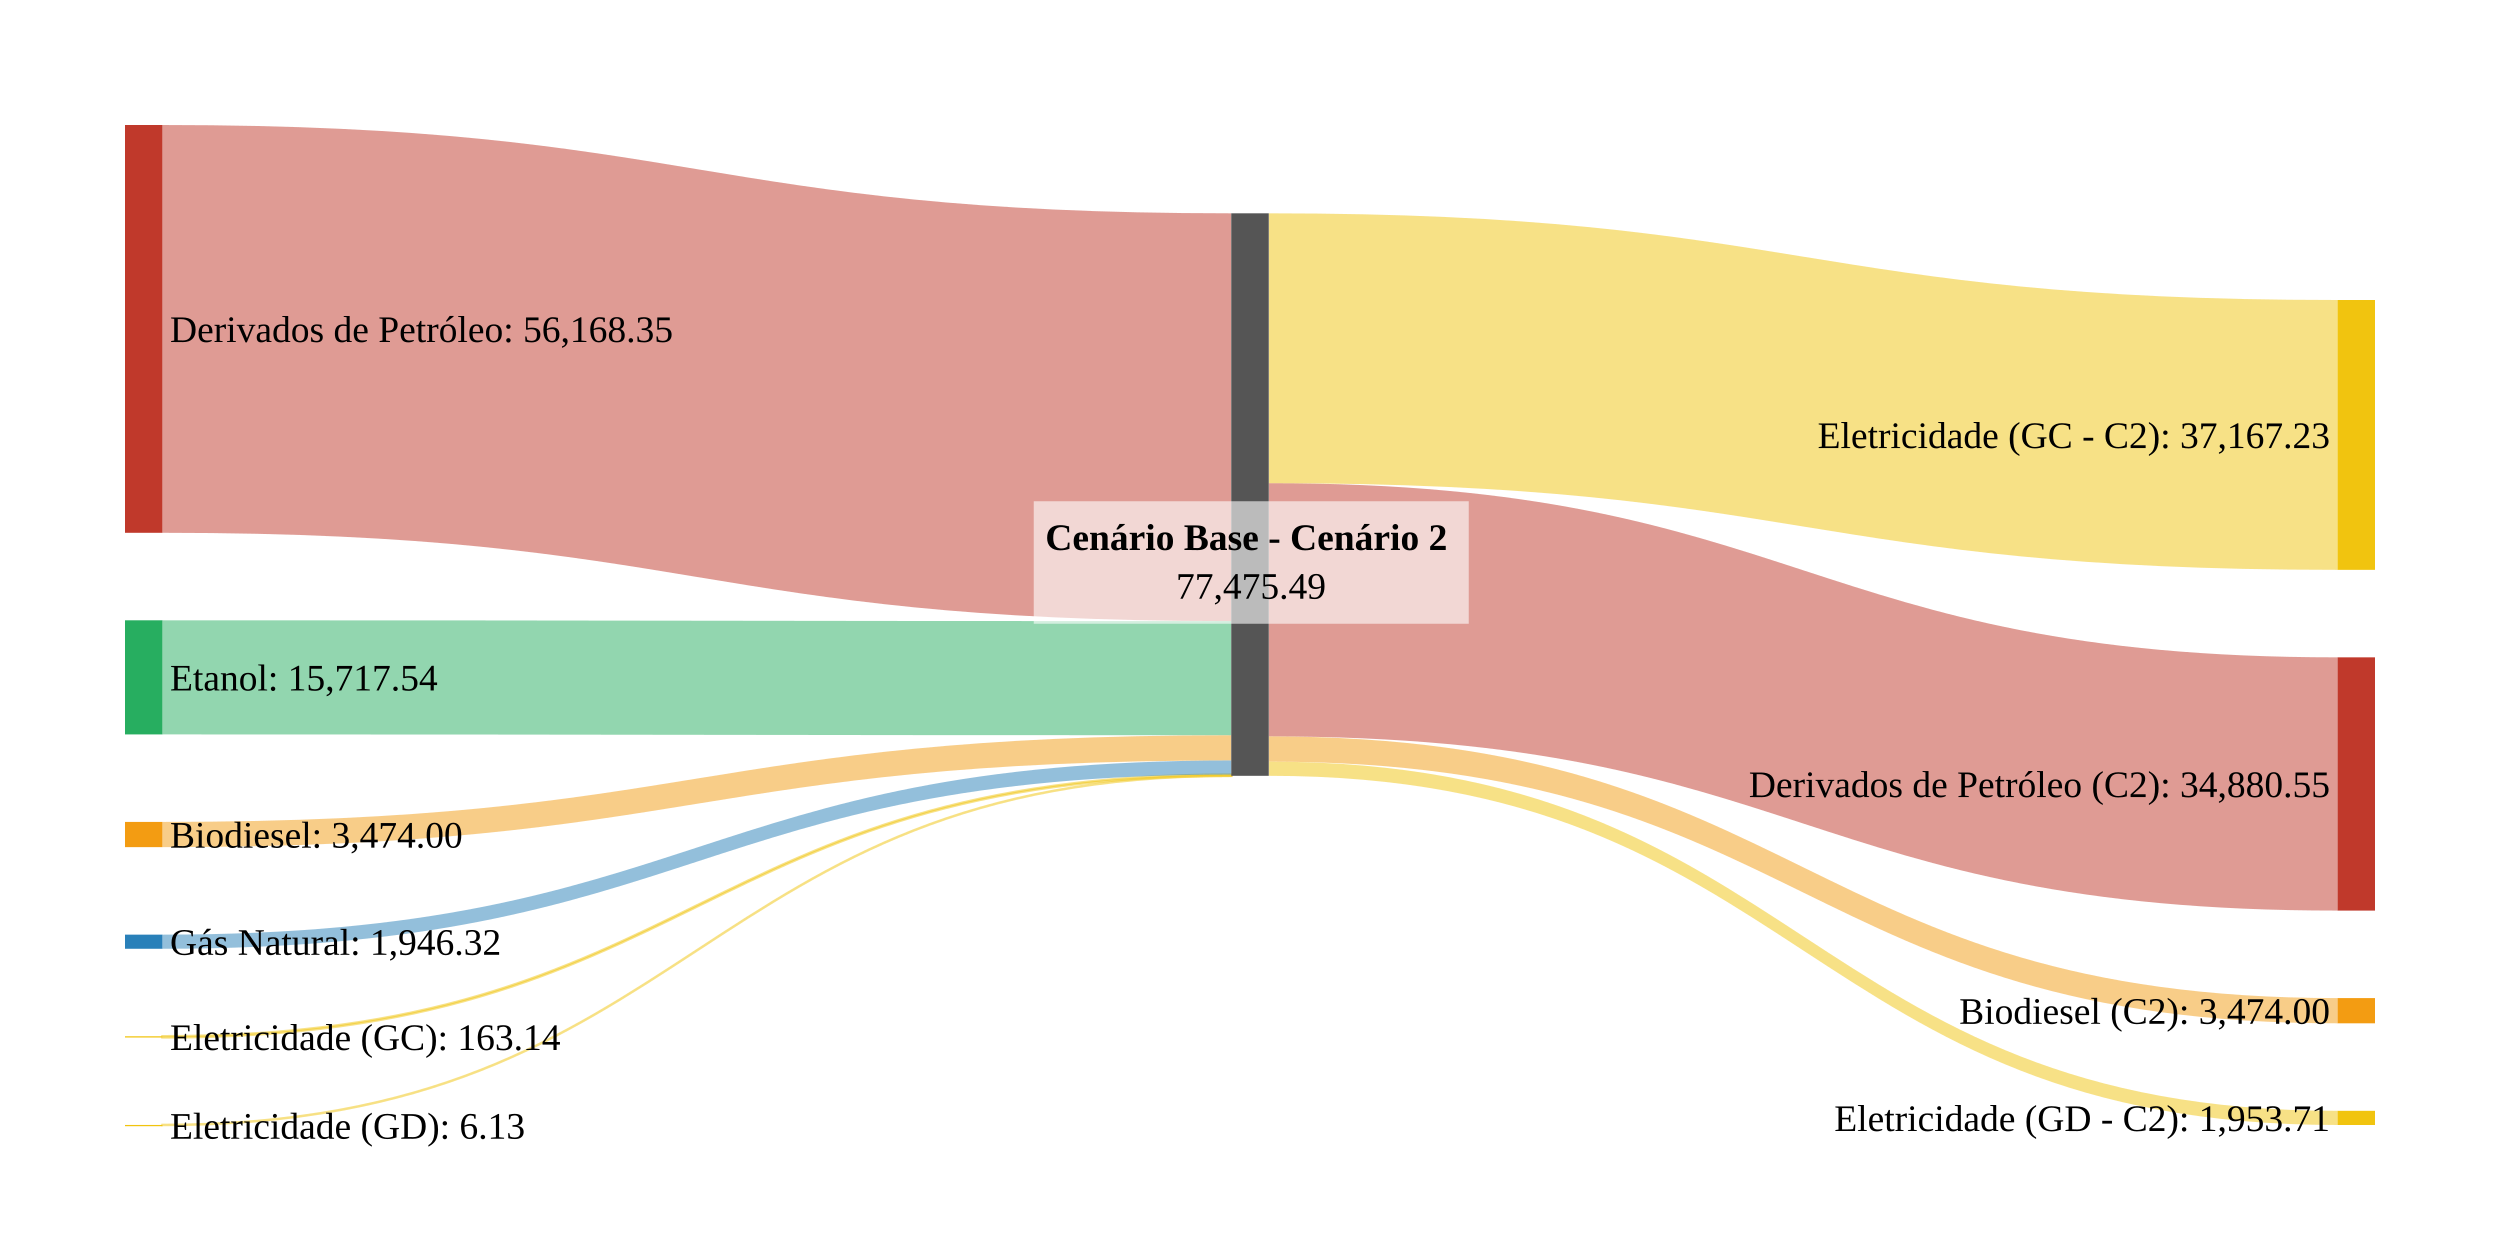
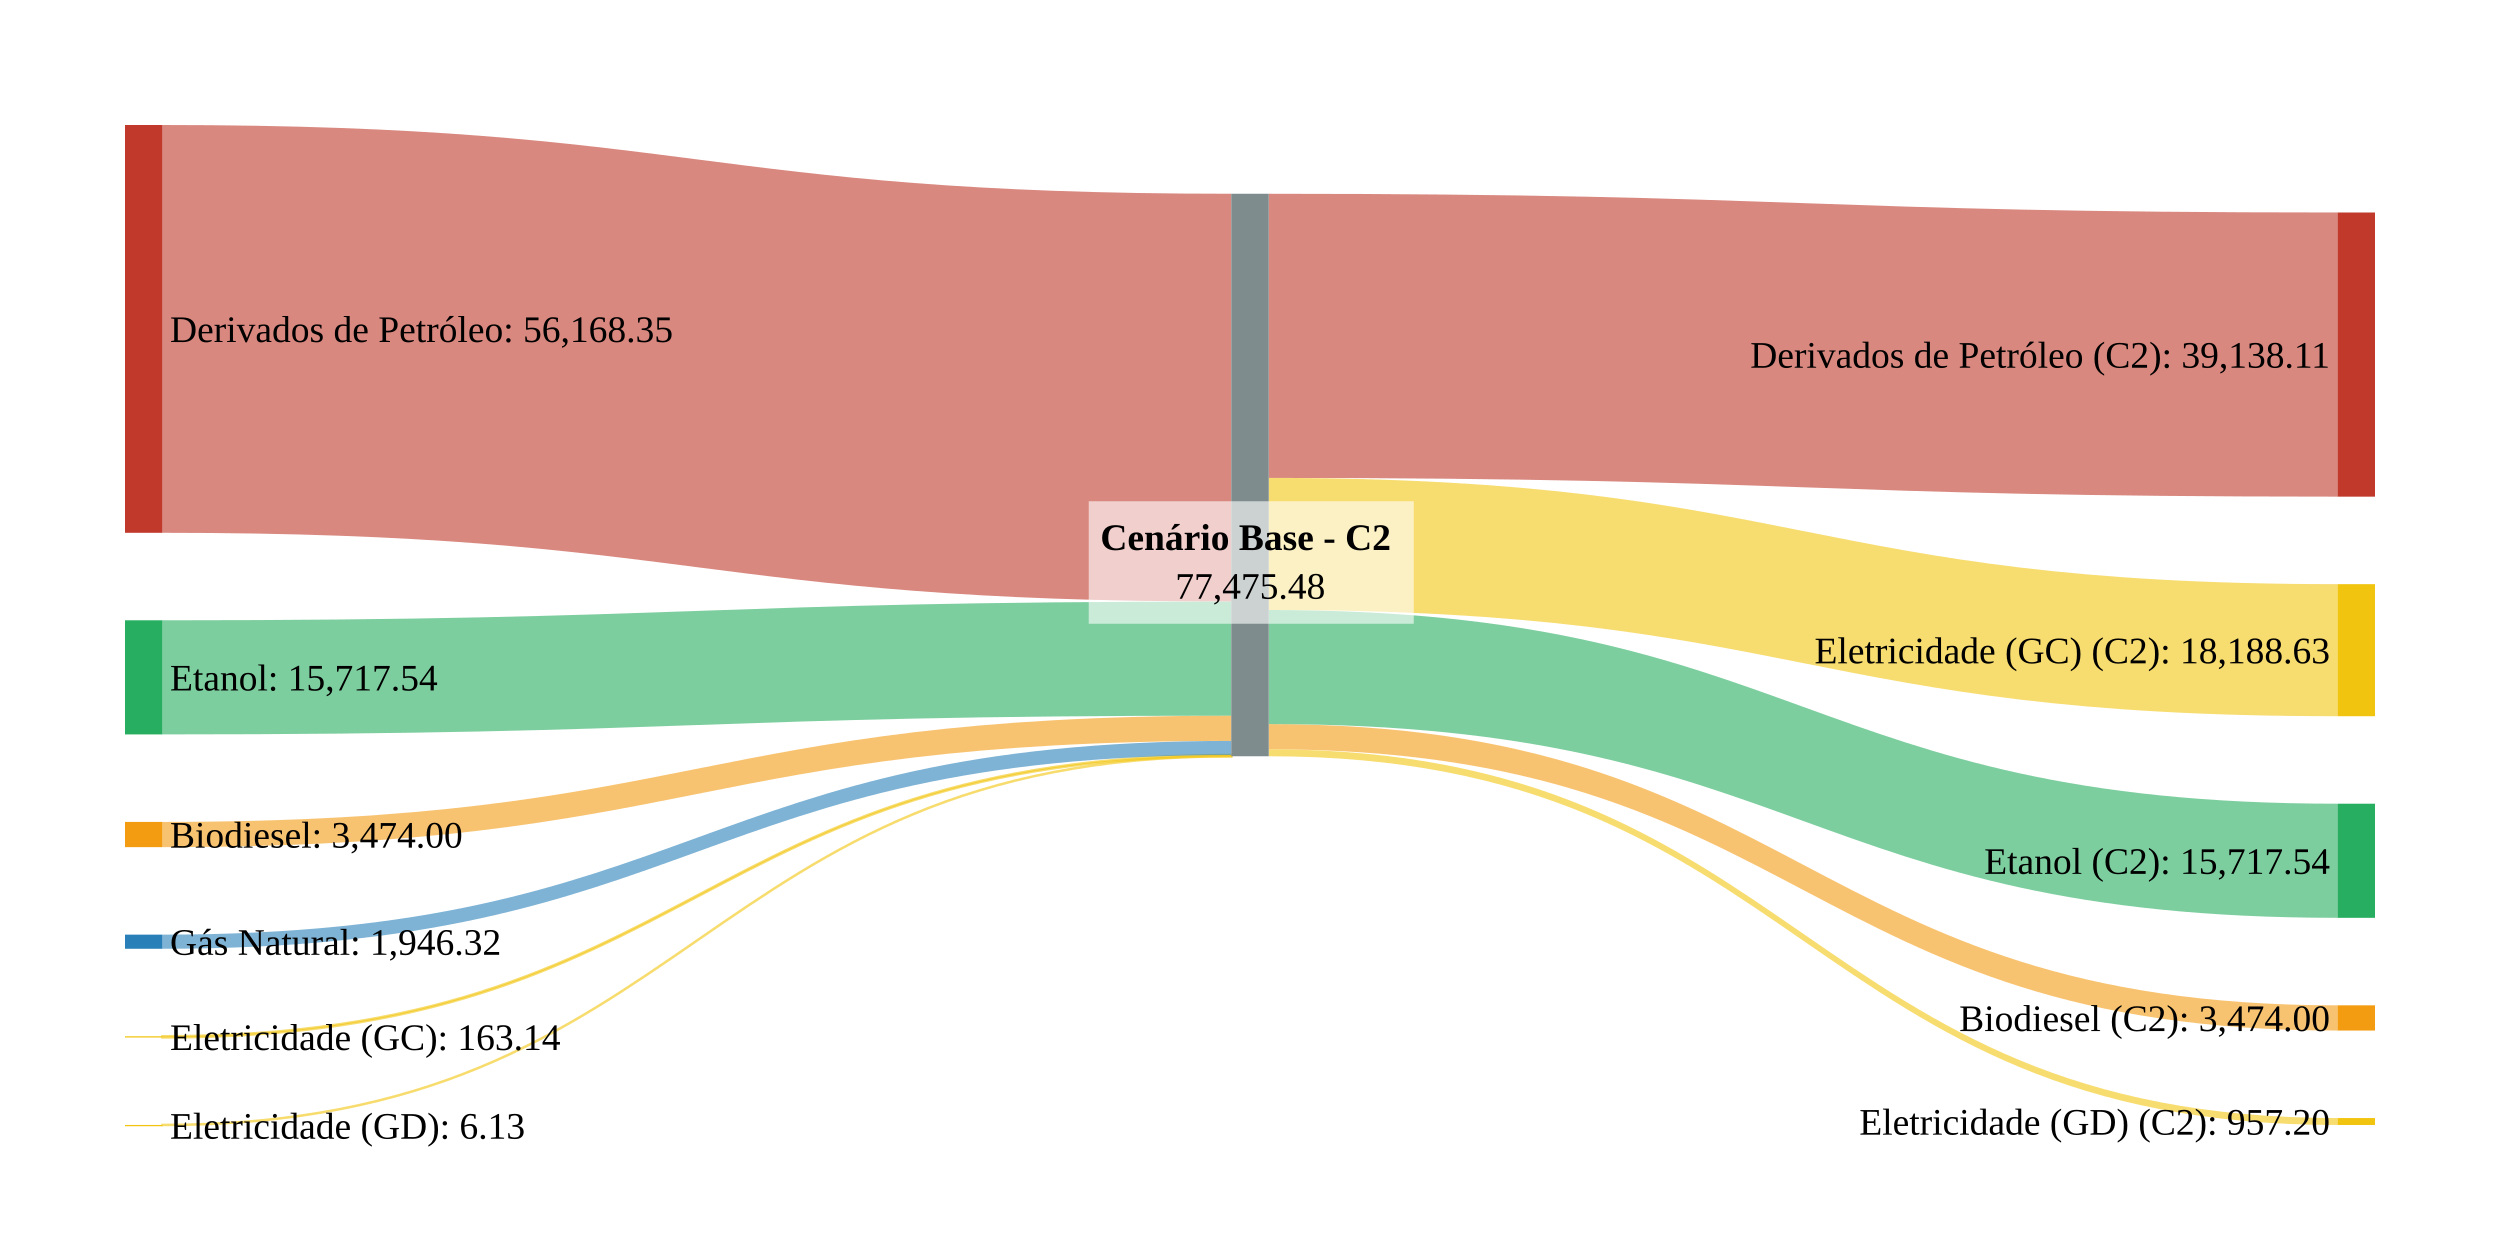
<svg xmlns="http://www.w3.org/2000/svg" class="main-svg" width="1000" height="500" style="" viewBox="0 0 1000 500">
  <rect x="0" y="0" width="1000" height="500" style="fill: rgb(255, 255, 255); fill-opacity: 1;" />
-   <defs id="defs-b46c05">
+   <defs id="defs-a72682">
    <g class="clips" />
    <g class="gradients" />
    <g class="patterns" />
  </defs>
  <g class="bglayer" />
  <g class="layer-below">
    <g class="imagelayer" />
    <g class="shapelayer" />
  </g>
  <g class="cartesianlayer" />
  <g class="polarlayer" />
  <g class="smithlayer" />
  <g class="ternarylayer" />
  <g class="geolayer" />
  <g class="funnelarealayer" />
  <g class="pielayer" />
  <g class="iciclelayer" />
  <g class="treemaplayer" />
  <g class="sunburstlayer" />
  <g class="glimages" />
  <g class="sankey" transform="translate(50,50)matrix(1 0 0 1 0 0)" style="box-sizing: content-box; position: absolute; left: 0px; shape-rendering: geometricprecision; pointer-events: none;">
    <g class="sankey-links" style="fill: none;">
-       <path class="sankey-link" d="M15,1.5631940186722204e-13C228.75,1.5631940186722204e-13 228.75,35.327 442.5,35.327L442.5,198.448C228.75,198.448 228.75,163.121 15,163.121Z" style="stroke: rgb(68, 68, 68); stroke-opacity: 1; fill: rgb(192, 57, 43); fill-opacity: 0.5; stroke-width: 0; opacity: 1;" />
-       <path class="sankey-link" d="M15,278.767C228.75,278.767 228.75,244.094 442.5,244.094L442.5,254.183C228.75,254.183 228.75,288.856 15,288.856Z" style="stroke: rgb(68, 68, 68); stroke-opacity: 1; fill: rgb(243, 156, 18); fill-opacity: 0.5; stroke-width: 0; opacity: 1;" />
-       <path class="sankey-link" d="M15,198.121C228.75,198.121 228.75,198.448 442.5,198.448L442.5,244.094C228.75,244.094 228.75,243.767 15,243.767Z" style="stroke: rgb(68, 68, 68); stroke-opacity: 1; fill: rgb(39, 174, 96); fill-opacity: 0.5; stroke-width: 0; opacity: 1;" />
-       <path class="sankey-link" d="M15,364.508C228.75,364.508 228.75,259.836 442.5,259.836L442.5,260.31C228.75,260.31 228.75,364.982 15,364.982Z" style="stroke: rgb(241, 196, 15); stroke-opacity: 0.5; fill: rgb(241, 196, 15); fill-opacity: 0.5; stroke-width: 1; opacity: 1;" />
-       <path class="sankey-link" d="M15,399.982C228.75,399.982 228.75,260.31 442.5,260.31L442.5,260.327C228.75,260.327 228.75,400 15,400Z" style="stroke: rgb(241, 196, 15); stroke-opacity: 0.5; fill: rgb(241, 196, 15); fill-opacity: 0.5; stroke-width: 1; opacity: 1;" />
-       <path class="sankey-link" d="M15,323.856C228.75,323.856 228.75,254.183 442.5,254.183L442.5,259.836C228.75,259.836 228.75,329.508 15,329.508Z" style="stroke: rgb(68, 68, 68); stroke-opacity: 1; fill: rgb(41, 128, 185); fill-opacity: 0.5; stroke-width: 0; opacity: 1;" />
-       <path class="sankey-link" d="M457.5,143.266C671.25,143.266 671.25,212.939 885,212.939L885,314.237C671.25,314.237 671.25,244.565 457.5,244.565Z" style="stroke: rgb(68, 68, 68); stroke-opacity: 1; fill: rgb(192, 57, 43); fill-opacity: 0.5; stroke-width: 0; opacity: 1;" />
-       <path class="sankey-link" d="M457.5,244.565C671.25,244.565 671.25,349.237 885,349.237L885,359.326C671.25,359.326 671.25,254.654 457.5,254.654Z" style="stroke: rgb(68, 68, 68); stroke-opacity: 1; fill: rgb(243, 156, 18); fill-opacity: 0.5; stroke-width: 0; opacity: 1;" />
-       <path class="sankey-link" d="M457.5,35.327C671.25,35.327 671.25,70 885,70L885,177.939C671.25,177.939 671.25,143.266 457.5,143.266Z" style="stroke: rgb(68, 68, 68); stroke-opacity: 1; fill: rgb(241, 196, 15); fill-opacity: 0.5; stroke-width: 0; opacity: 1;" />
-       <path class="sankey-link" d="M457.5,254.654C671.25,254.654 671.25,394.326 885,394.326L885,400C671.25,400 671.25,260.327 457.5,260.327Z" style="stroke: rgb(68, 68, 68); stroke-opacity: 1; fill: rgb(241, 196, 15); fill-opacity: 0.5; stroke-width: 0; opacity: 1;" />
+       <path class="sankey-link" d="M15,-5.684341886080802e-14C228.75,-5.684341886080802e-14 228.75,27.504 442.5,27.504L442.5,190.625C228.75,190.625 228.75,163.121 15,163.121Z" style="stroke: rgb(68, 68, 68); stroke-opacity: 1; fill: rgb(192, 57, 43); fill-opacity: 0.6; stroke-width: 0; opacity: 1;" />
+       <path class="sankey-link" d="M15,278.767C228.75,278.767 228.75,236.271 442.5,236.271L442.5,246.36C228.75,246.36 228.75,288.856 15,288.856Z" style="stroke: rgb(68, 68, 68); stroke-opacity: 1; fill: rgb(243, 156, 18); fill-opacity: 0.6; stroke-width: 0; opacity: 1;" />
+       <path class="sankey-link" d="M15,198.121C228.75,198.121 228.75,190.625 442.5,190.625L442.5,236.271C228.75,236.271 228.75,243.767 15,243.767Z" style="stroke: rgb(68, 68, 68); stroke-opacity: 1; fill: rgb(39, 174, 96); fill-opacity: 0.6; stroke-width: 0; opacity: 1;" />
+       <path class="sankey-link" d="M15,364.508C228.75,364.508 228.75,252.012 442.5,252.012L442.5,252.486C228.75,252.486 228.75,364.982 15,364.982Z" style="stroke: rgb(241, 196, 15); stroke-opacity: 0.6; fill: rgb(241, 196, 15); fill-opacity: 0.6; stroke-width: 1; opacity: 1;" />
+       <path class="sankey-link" d="M15,399.982C228.75,399.982 228.75,252.486 442.5,252.486L442.5,252.504C228.75,252.504 228.75,400 15,400Z" style="stroke: rgb(241, 196, 15); stroke-opacity: 0.6; fill: rgb(241, 196, 15); fill-opacity: 0.6; stroke-width: 1; opacity: 1;" />
+       <path class="sankey-link" d="M15,323.856C228.75,323.856 228.75,246.36 442.5,246.36L442.5,252.012C228.75,252.012 228.75,329.508 15,329.508Z" style="stroke: rgb(68, 68, 68); stroke-opacity: 1; fill: rgb(41, 128, 185); fill-opacity: 0.6; stroke-width: 0; opacity: 1;" />
+       <path class="sankey-link" d="M457.5,27.504C671.25,27.504 671.25,35 885,35L885,148.663C671.25,148.663 671.25,141.166 457.5,141.166Z" style="stroke: rgb(68, 68, 68); stroke-opacity: 1; fill: rgb(192, 57, 43); fill-opacity: 0.6; stroke-width: 0; opacity: 1;" />
+       <path class="sankey-link" d="M457.5,239.635C671.25,239.635 671.25,352.131 885,352.131L885,362.22C671.25,362.22 671.25,249.724 457.5,249.724Z" style="stroke: rgb(68, 68, 68); stroke-opacity: 1; fill: rgb(243, 156, 18); fill-opacity: 0.6; stroke-width: 0; opacity: 1;" />
+       <path class="sankey-link" d="M457.5,193.989C671.25,193.989 671.25,271.485 885,271.485L885,317.131C671.25,317.131 671.25,239.635 457.5,239.635Z" style="stroke: rgb(68, 68, 68); stroke-opacity: 1; fill: rgb(39, 174, 96); fill-opacity: 0.6; stroke-width: 0; opacity: 1;" />
+       <path class="sankey-link" d="M457.5,141.166C671.25,141.166 671.25,183.663 885,183.663L885,236.485C671.25,236.485 671.25,193.989 457.5,193.989Z" style="stroke: rgb(68, 68, 68); stroke-opacity: 1; fill: rgb(241, 196, 15); fill-opacity: 0.6; stroke-width: 0; opacity: 1;" />
+       <path class="sankey-link" d="M457.5,249.724C671.25,249.724 671.25,397.22 885,397.22L885,400C671.25,400 671.25,252.504 457.5,252.504Z" style="stroke: rgb(68, 68, 68); stroke-opacity: 1; fill: rgb(241, 196, 15); fill-opacity: 0.6; stroke-width: 0; opacity: 1;" />
    </g>
    <g class="sankey-node-set" style="cursor: move;">
-       <g class="sankey-node" transform="translate(0.000,0.000)" style="opacity: 1;">
+       <g class="sankey-node" transform="translate(0.000,-0.000)" style="opacity: 1;">
        <rect class="node-rect" width="15" height="163.121" style="stroke-width: 0; stroke: rgb(255, 255, 255); stroke-opacity: 1; fill: rgb(192, 57, 43); fill-opacity: 1;" />
        <text class="node-label" data-notex="1" x="0" y="0" text-anchor="start" transform="translate(18,86.81051)" style="cursor: default; font-family: 'Times New Roman'; font-size: 15px; fill: rgb(0, 0, 0); fill-opacity: 1; text-shadow: rgb(255, 255, 255) 1px 1px 1px, rgb(255, 255, 255) -1px -1px 1px, rgb(255, 255, 255) 1px -1px 1px, rgb(255, 255, 255) -1px 1px 1px; white-space: pre;">Derivados de Petróleo: 56,168.35</text>
      </g>
      <g class="sankey-node" transform="translate(0.000,278.767)" style="opacity: 1;">
        <rect class="node-rect" width="15" height="10.089" style="stroke-width: 0; stroke: rgb(255, 255, 255); stroke-opacity: 1; fill: rgb(243, 156, 18); fill-opacity: 1;" />
        <text class="node-label" data-notex="1" x="0" y="0" text-anchor="start" transform="translate(18,10.2945)" style="cursor: default; font-family: 'Times New Roman'; font-size: 15px; fill: rgb(0, 0, 0); fill-opacity: 1; text-shadow: rgb(255, 255, 255) 1px 1px 1px, rgb(255, 255, 255) -1px -1px 1px, rgb(255, 255, 255) 1px -1px 1px, rgb(255, 255, 255) -1px 1px 1px; white-space: pre;">Biodiesel: 3,474.00</text>
      </g>
      <g class="sankey-node" transform="translate(0.000,198.121)" style="opacity: 1;">
        <rect class="node-rect" width="15" height="45.646" style="stroke-width: 0; stroke: rgb(255, 255, 255); stroke-opacity: 1; fill: rgb(39, 174, 96); fill-opacity: 1;" />
        <text class="node-label" data-notex="1" x="0" y="0" text-anchor="start" transform="translate(18,28.073)" style="cursor: default; font-family: 'Times New Roman'; font-size: 15px; fill: rgb(0, 0, 0); fill-opacity: 1; text-shadow: rgb(255, 255, 255) 1px 1px 1px, rgb(255, 255, 255) -1px -1px 1px, rgb(255, 255, 255) 1px -1px 1px, rgb(255, 255, 255) -1px 1px 1px; white-space: pre;">Etanol: 15,717.54</text>
      </g>
      <g class="sankey-node" transform="translate(0.000,364.508)" style="opacity: 1;">
        <rect class="node-rect" width="15" height="0.5" style="stroke-width: 0; stroke: rgb(255, 255, 255); stroke-opacity: 1; fill: rgb(241, 196, 15); fill-opacity: 1;" />
        <text class="node-label" data-notex="1" x="0" y="0" text-anchor="start" transform="translate(18,5.5)" style="cursor: default; font-family: 'Times New Roman'; font-size: 15px; fill: rgb(0, 0, 0); fill-opacity: 1; text-shadow: rgb(255, 255, 255) 1px 1px 1px, rgb(255, 255, 255) -1px -1px 1px, rgb(255, 255, 255) 1px -1px 1px, rgb(255, 255, 255) -1px 1px 1px; white-space: pre;">Eletricidade (GC): 163.14</text>
      </g>
      <g class="sankey-node" transform="translate(0.000,399.982)" style="opacity: 1;">
        <rect class="node-rect" width="15" height="0.5" style="stroke-width: 0; stroke: rgb(255, 255, 255); stroke-opacity: 1; fill: rgb(241, 196, 15); fill-opacity: 1;" />
        <text class="node-label" data-notex="1" x="0" y="0" text-anchor="start" transform="translate(18,5.5)" style="cursor: default; font-family: 'Times New Roman'; font-size: 15px; fill: rgb(0, 0, 0); fill-opacity: 1; text-shadow: rgb(255, 255, 255) 1px 1px 1px, rgb(255, 255, 255) -1px -1px 1px, rgb(255, 255, 255) 1px -1px 1px, rgb(255, 255, 255) -1px 1px 1px; white-space: pre;">Eletricidade (GD): 6.13</text>
      </g>
      <g class="sankey-node" transform="translate(0.000,323.856)" style="opacity: 1;">
        <rect class="node-rect" width="15" height="5.652" style="stroke-width: 0; stroke: rgb(255, 255, 255); stroke-opacity: 1; fill: rgb(41, 128, 185); fill-opacity: 1;" />
        <text class="node-label" data-notex="1" x="0" y="0" text-anchor="start" transform="translate(18,8.076197)" style="cursor: default; font-family: 'Times New Roman'; font-size: 15px; fill: rgb(0, 0, 0); fill-opacity: 1; text-shadow: rgb(255, 255, 255) 1px 1px 1px, rgb(255, 255, 255) -1px -1px 1px, rgb(255, 255, 255) 1px -1px 1px, rgb(255, 255, 255) -1px 1px 1px; white-space: pre;">Gás Natural: 1,946.32</text>
      </g>
-       <g class="sankey-node" transform="translate(442.500,35.327)" style="opacity: 1;">
-         <rect class="node-rect" width="15" height="225" style="stroke-width: 0; stroke: rgb(255, 255, 255); stroke-opacity: 1; fill: rgb(85, 85, 85); fill-opacity: 1;" />
+       <g class="sankey-node" transform="translate(442.500,27.504)" style="opacity: 1;">
+         <rect class="node-rect" width="15" height="225" style="stroke-width: 0; stroke: rgb(255, 255, 255); stroke-opacity: 1; fill: rgb(127, 140, 141); fill-opacity: 1;" />
        <text class="node-label" data-notex="1" x="0" y="0" text-anchor="start" transform="translate(18,117.75)" style="cursor: default; font-family: 'Times New Roman'; font-size: 15px; fill: rgb(0, 0, 0); fill-opacity: 1; text-shadow: rgb(255, 255, 255) 1px 1px 1px, rgb(255, 255, 255) -1px -1px 1px, rgb(255, 255, 255) 1px -1px 1px, rgb(255, 255, 255) -1px 1px 1px; white-space: pre;" />
      </g>
-       <g class="sankey-node" transform="translate(885.000,212.939)" style="opacity: 1;">
-         <rect class="node-rect" width="15" height="101.298" style="stroke-width: 0; stroke: rgb(255, 255, 255); stroke-opacity: 1; fill: rgb(192, 57, 43); fill-opacity: 1;" />
-         <text class="node-label" data-notex="1" x="0" y="0" text-anchor="end" transform="translate(-3,55.89908)" style="cursor: default; font-family: 'Times New Roman'; font-size: 15px; fill: rgb(0, 0, 0); fill-opacity: 1; text-shadow: rgb(255, 255, 255) 1px 1px 1px, rgb(255, 255, 255) -1px -1px 1px, rgb(255, 255, 255) 1px -1px 1px, rgb(255, 255, 255) -1px 1px 1px; white-space: pre;">Derivados de Petróleo (C2): 34,880.55</text>
+       <g class="sankey-node" transform="translate(885.000,35.000)" style="opacity: 1;">
+         <rect class="node-rect" width="15" height="113.663" style="stroke-width: 0; stroke: rgb(255, 255, 255); stroke-opacity: 1; fill: rgb(192, 57, 43); fill-opacity: 1;" />
+         <text class="node-label" data-notex="1" x="0" y="0" text-anchor="end" transform="translate(-3,62.08137)" style="cursor: default; font-family: 'Times New Roman'; font-size: 15px; fill: rgb(0, 0, 0); fill-opacity: 1; text-shadow: rgb(255, 255, 255) 1px 1px 1px, rgb(255, 255, 255) -1px -1px 1px, rgb(255, 255, 255) 1px -1px 1px, rgb(255, 255, 255) -1px 1px 1px; white-space: pre;">Derivados de Petróleo (C2): 39,138.11</text>
      </g>
-       <g class="sankey-node" transform="translate(885.000,349.237)" style="opacity: 1;">
+       <g class="sankey-node" transform="translate(885.000,352.131)" style="opacity: 1;">
        <rect class="node-rect" width="15" height="10.089" style="stroke-width: 0; stroke: rgb(255, 255, 255); stroke-opacity: 1; fill: rgb(243, 156, 18); fill-opacity: 1;" />
        <text class="node-label" data-notex="1" x="0" y="0" text-anchor="end" transform="translate(-3,10.2945)" style="cursor: default; font-family: 'Times New Roman'; font-size: 15px; fill: rgb(0, 0, 0); fill-opacity: 1; text-shadow: rgb(255, 255, 255) 1px 1px 1px, rgb(255, 255, 255) -1px -1px 1px, rgb(255, 255, 255) 1px -1px 1px, rgb(255, 255, 255) -1px 1px 1px; white-space: pre;">Biodiesel (C2): 3,474.00</text>
      </g>
-       <g class="sankey-node" transform="translate(885.000,70.000)" style="opacity: 1;">
-         <rect class="node-rect" width="15" height="107.939" style="stroke-width: 0; stroke: rgb(255, 255, 255); stroke-opacity: 1; fill: rgb(241, 196, 15); fill-opacity: 1;" />
-         <text class="node-label" data-notex="1" x="0" y="0" text-anchor="end" transform="translate(-3,59.21951)" style="cursor: default; font-family: 'Times New Roman'; font-size: 15px; fill: rgb(0, 0, 0); fill-opacity: 1; text-shadow: rgb(255, 255, 255) 1px 1px 1px, rgb(255, 255, 255) -1px -1px 1px, rgb(255, 255, 255) 1px -1px 1px, rgb(255, 255, 255) -1px 1px 1px; white-space: pre;">Eletricidade (GC - C2): 37,167.23</text>
+       <g class="sankey-node" transform="translate(885.000,271.485)" style="opacity: 1;">
+         <rect class="node-rect" width="15" height="45.646" style="stroke-width: 0; stroke: rgb(255, 255, 255); stroke-opacity: 1; fill: rgb(39, 174, 96); fill-opacity: 1;" />
+         <text class="node-label" data-notex="1" x="0" y="0" text-anchor="end" transform="translate(-3,28.073)" style="cursor: default; font-family: 'Times New Roman'; font-size: 15px; fill: rgb(0, 0, 0); fill-opacity: 1; text-shadow: rgb(255, 255, 255) 1px 1px 1px, rgb(255, 255, 255) -1px -1px 1px, rgb(255, 255, 255) 1px -1px 1px, rgb(255, 255, 255) -1px 1px 1px; white-space: pre;">Etanol (C2): 15,717.54</text>
      </g>
-       <g class="sankey-node" transform="translate(885.000,394.326)" style="opacity: 1;">
-         <rect class="node-rect" width="15" height="5.674" style="stroke-width: 0; stroke: rgb(255, 255, 255); stroke-opacity: 1; fill: rgb(241, 196, 15); fill-opacity: 1;" />
-         <text class="node-label" data-notex="1" x="0" y="0" text-anchor="end" transform="translate(-3,8.086928)" style="cursor: default; font-family: 'Times New Roman'; font-size: 15px; fill: rgb(0, 0, 0); fill-opacity: 1; text-shadow: rgb(255, 255, 255) 1px 1px 1px, rgb(255, 255, 255) -1px -1px 1px, rgb(255, 255, 255) 1px -1px 1px, rgb(255, 255, 255) -1px 1px 1px; white-space: pre;">Eletricidade (GD - C2): 1,953.71</text>
+       <g class="sankey-node" transform="translate(885.000,183.663)" style="opacity: 1;">
+         <rect class="node-rect" width="15" height="52.822" style="stroke-width: 0; stroke: rgb(255, 255, 255); stroke-opacity: 1; fill: rgb(241, 196, 15); fill-opacity: 1;" />
+         <text class="node-label" data-notex="1" x="0" y="0" text-anchor="end" transform="translate(-3,31.66121)" style="cursor: default; font-family: 'Times New Roman'; font-size: 15px; fill: rgb(0, 0, 0); fill-opacity: 1; text-shadow: rgb(255, 255, 255) 1px 1px 1px, rgb(255, 255, 255) -1px -1px 1px, rgb(255, 255, 255) 1px -1px 1px, rgb(255, 255, 255) -1px 1px 1px; white-space: pre;">Eletricidade (GC) (C2): 18,188.63</text>
+       </g>
+       <g class="sankey-node" transform="translate(885.000,397.220)" style="opacity: 1;">
+         <rect class="node-rect" width="15" height="2.78" style="stroke-width: 0; stroke: rgb(255, 255, 255); stroke-opacity: 1; fill: rgb(241, 196, 15); fill-opacity: 1;" />
+         <text class="node-label" data-notex="1" x="0" y="0" text-anchor="end" transform="translate(-3,6.639924)" style="cursor: default; font-family: 'Times New Roman'; font-size: 15px; fill: rgb(0, 0, 0); fill-opacity: 1; text-shadow: rgb(255, 255, 255) 1px 1px 1px, rgb(255, 255, 255) -1px -1px 1px, rgb(255, 255, 255) 1px -1px 1px, rgb(255, 255, 255) -1px 1px 1px; white-space: pre;">Eletricidade (GD) (C2): 957.20</text>
      </g>
    </g>
  </g>
-   <defs id="topdefs-b46c05">
+   <defs id="topdefs-a72682">
    <g class="clips" />
  </defs>
  <g class="layer-above">
    <g class="imagelayer" />
    <g class="shapelayer" />
  </g>
  <g class="infolayer">
    <g class="g-gtitle" />
    <g class="first-render" />
    <g class="annotation" data-index="0" style="opacity: 1;">
      <g class="annotation-text-g" transform="rotate(0,500,225)">
-         <g class="cursor-pointer" transform="translate(413,200)">
-           <rect class="bg" x="0.5" y="0.5" width="174" height="49" style="stroke-width: 1px; stroke: rgb(0, 0, 0); stroke-opacity: 0; fill: rgb(255, 255, 255); fill-opacity: 0.6;" />
-           <text class="annotation-text" text-anchor="middle" x="87.406" y="20" style="font-family: 'Times New Roman'; font-size: 15px; fill: rgb(0, 0, 0); fill-opacity: 1; white-space: pre;">
-             <tspan class="line" dy="0em" x="87.406" y="20">
-               <tspan style="font-weight:bold">Cenário Base - Cenário 2</tspan>
+         <g class="cursor-pointer" transform="translate(435,200)">
+           <rect class="bg" x="0.5" y="0.5" width="130" height="49" style="stroke-width: 1px; stroke: rgb(0, 0, 0); stroke-opacity: 0; fill: rgb(255, 255, 255); fill-opacity: 0.6;" />
+           <text class="annotation-text" text-anchor="middle" x="65.125" y="20" style="font-family: 'Times New Roman'; font-size: 15px; fill: rgb(0, 0, 0); fill-opacity: 1; white-space: pre;">
+             <tspan class="line" dy="0em" x="65.125" y="20">
+               <tspan style="font-weight:bold">Cenário Base - C2</tspan>
            </tspan>
-             <tspan class="line" dy="1.3em" x="87.406" y="20">77,475.49</tspan>
+             <tspan class="line" dy="1.3em" x="65.125" y="20">77,475.48</tspan>
          </text>
        </g>
      </g>
    </g>
  </g>
</svg>
